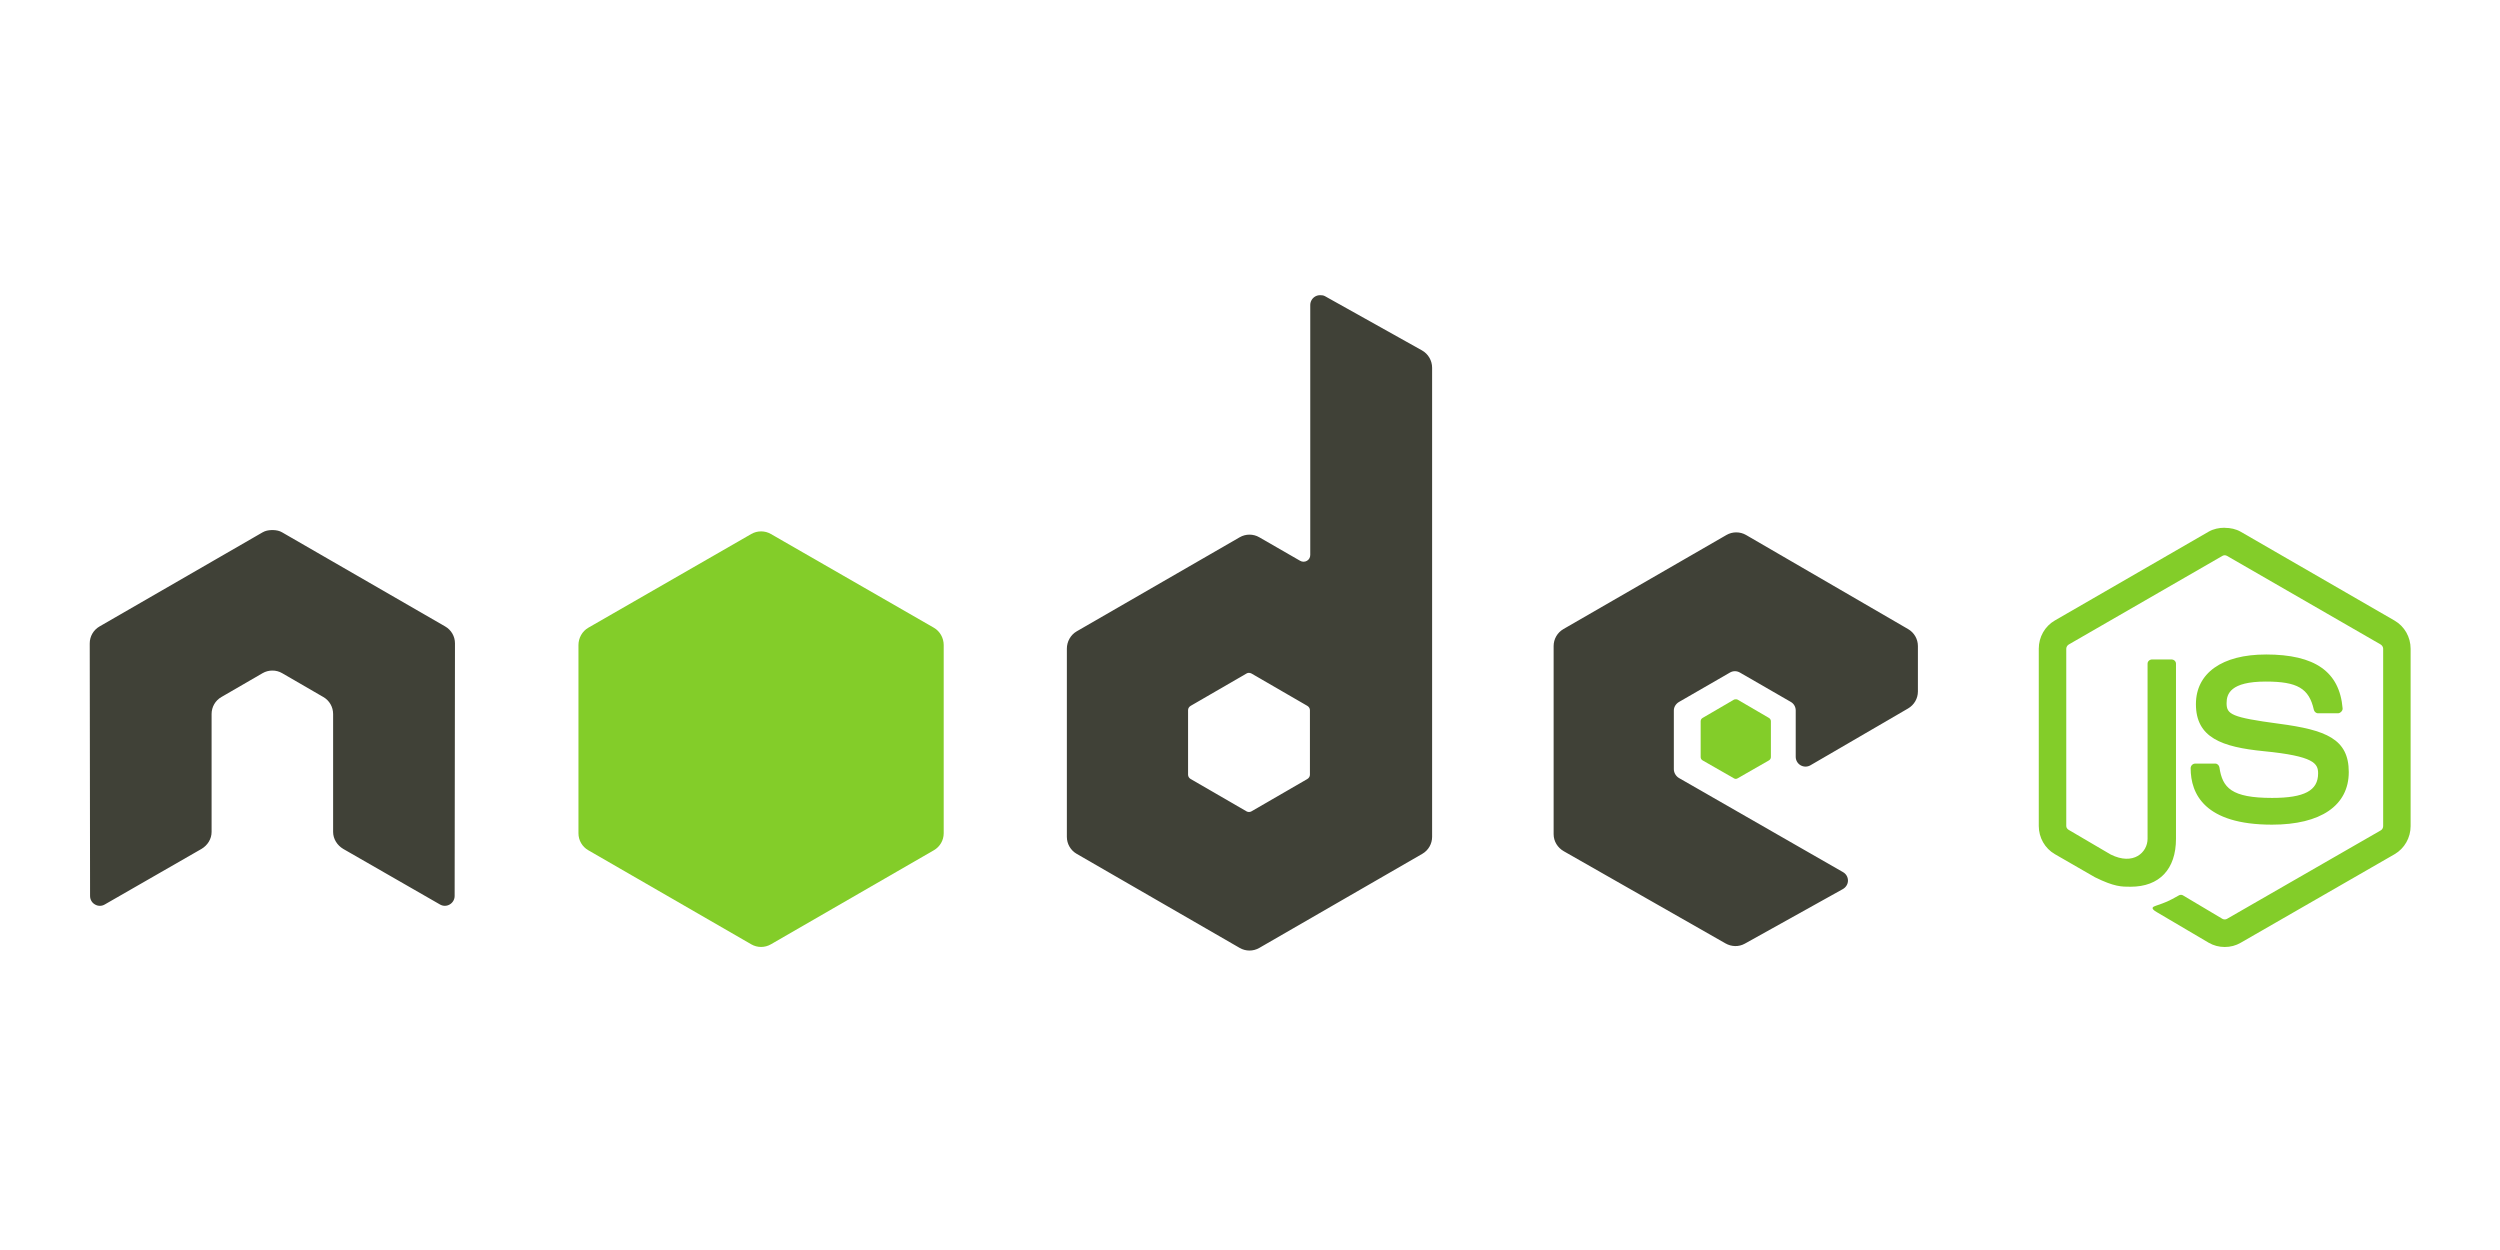
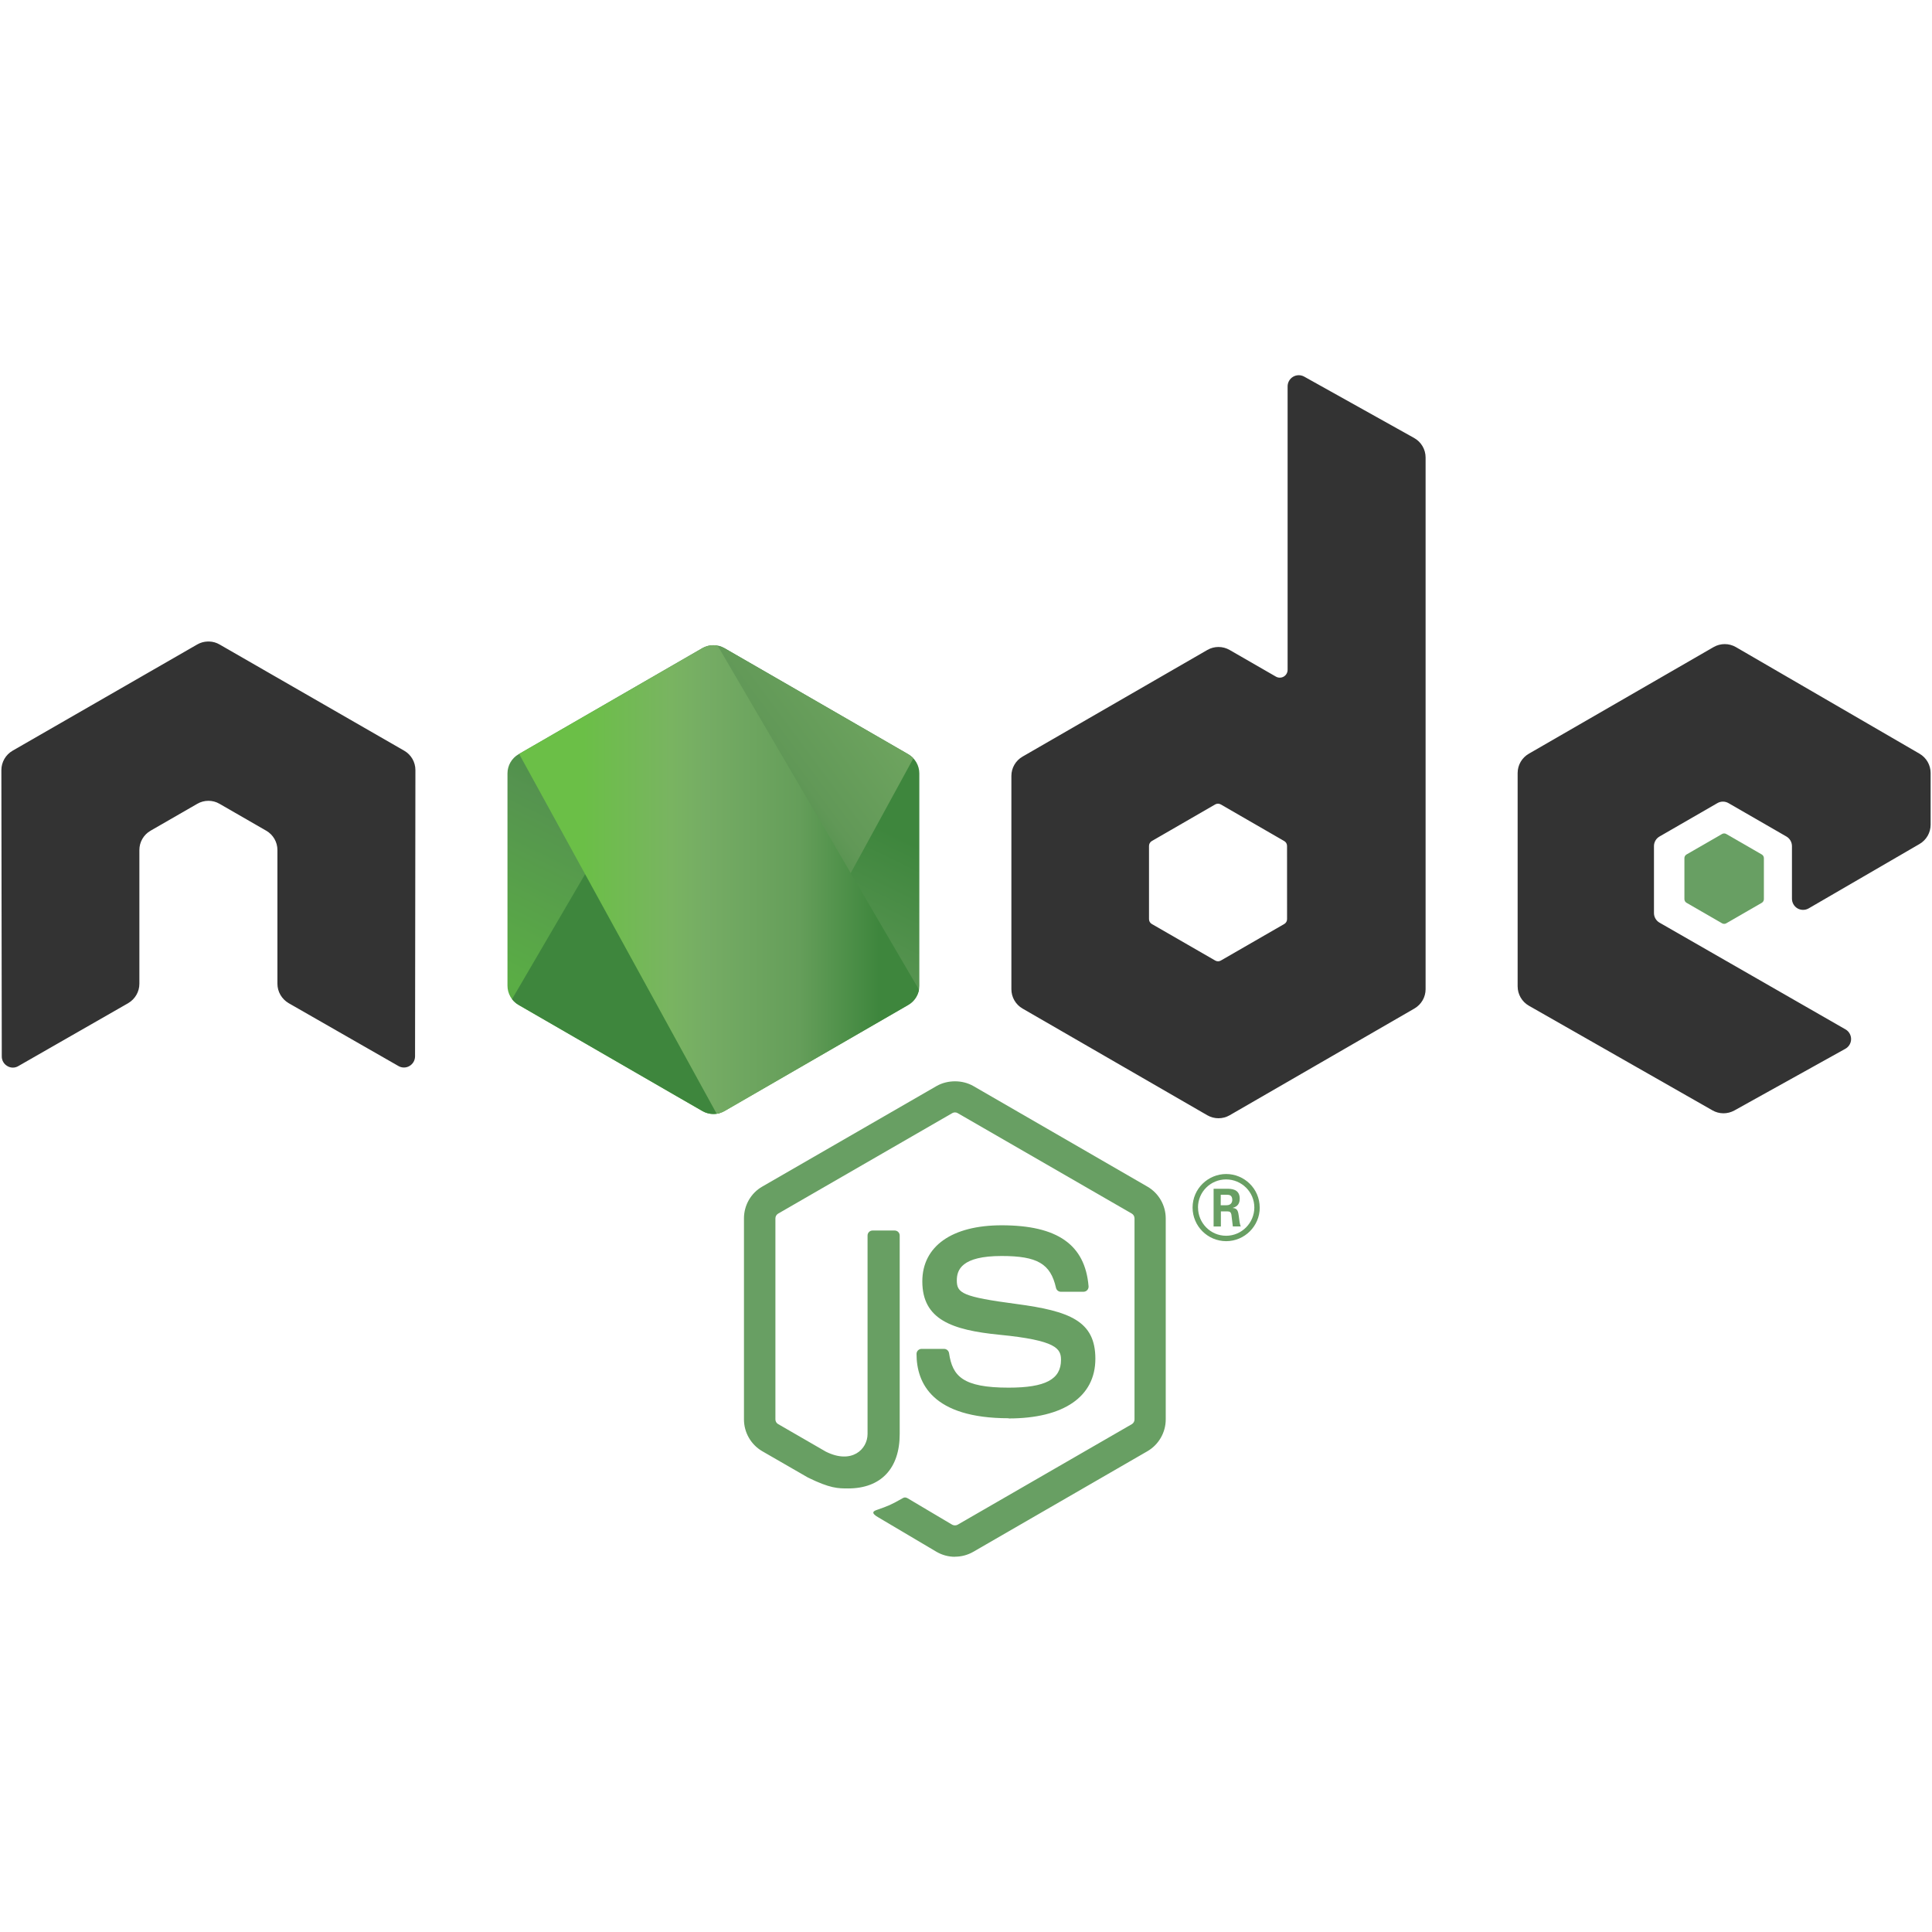
- <svg xmlns="http://www.w3.org/2000/svg" width="120" height="60" preserveAspectRatio="xMidYMid">
-   <g transform="matrix(.217946 0 0 .217946 4.120542 14.08555)">
-     <path d="M471.05 51.6c-1.245 0-2.455.257-3.526.863l-33.888 19.57c-2.193 1.263-3.526 3.65-3.526 6.188v39.07c0 2.537 1.333 4.92 3.526 6.187l8.85 5.1c4.3 2.12 5.886 2.086 7.843 2.086 6.366 0 10-3.863 10-10.577V81.542c0-.545-.472-.935-1.007-.935h-4.245c-.544 0-1.007.4-1.007.935v38.565c0 2.976-3.1 5.97-8.13 3.454l-9.2-5.396c-.325-.177-.576-.5-.576-.863v-39.07c0-.37.248-.748.576-.935l33.817-19.5c.317-.182.694-.182 1.007 0l33.817 19.5c.322.193.576.553.576.935v39.07c0 .373-.187.755-.504.935l-33.888 19.5c-.3.173-.7.173-1.007 0l-8.706-5.18c-.26-.152-.613-.14-.863 0-2.403 1.362-2.855 1.52-5.108 2.302-.555.193-1.4.494.288 1.44l11.368 6.7c1.082.626 2.288.935 3.526.935 1.255 0 2.443-.3 3.526-.935l33.888-19.5c2.193-1.276 3.526-3.65 3.526-6.187v-39.07c0-2.538-1.333-4.92-3.526-6.188l-33.888-19.57c-1.062-.606-2.28-.863-3.526-.863zm9.066 27.918c-9.65 0-15.397 4.107-15.397 10.936 0 7.4 5.704 9.444 14.966 10.36 11.08 1.085 11.944 2.712 11.944 4.893 0 3.783-3.016 5.396-10.145 5.396-8.956 0-10.925-2.236-11.584-6.7-.078-.478-.446-.863-.935-.863h-4.4a1.03 1.03 0 0 0-1.007 1.007c0 5.703 3.102 12.447 17.916 12.447 10.723 0 16.908-4.2 16.908-11.584 0-7.3-4.996-9.273-15.397-10.65-10.5-1.4-11.512-2.07-11.512-4.533 0-2.032.85-4.75 8.634-4.75 6.953 0 9.523 1.5 10.577 6.188.092.44.48.8.935.8h4.4c.27 0 .532-.166.72-.36.184-.207.314-.44.288-.72-.68-8.074-6.064-11.872-16.908-11.872z" fill="#83cd29" />
-     <path d="M271.82.383a2.18 2.18 0 0 0-1.079.288 2.18 2.18 0 0 0-1.079 1.871v55.042c0 .54-.252 1.024-.72 1.295a1.5 1.5 0 0 1-1.511 0l-8.994-5.18a4.31 4.31 0 0 0-4.317 0L218.218 74.42c-1.342.774-2.16 2.264-2.16 3.813v41.443a4.31 4.31 0 0 0 2.159 3.741l35.903 20.722a4.3 4.3 0 0 0 4.317 0l35.903-20.722a4.31 4.31 0 0 0 2.159-3.741V16.356c0-1.572-.858-3.047-2.23-3.813L272.9.598c-.336-.187-.708-.22-1.08-.216zM40.86 52.115c-.685.028-1.328.147-1.943.504L3.015 73.34a4.3 4.3 0 0 0-2.158 3.741L.93 132.7c0 .774.4 1.492 1.08 1.87.667.4 1.494.4 2.158 0l21.297-12.232c1.35-.8 2.23-2.196 2.23-3.74V92.623c0-1.55.815-2.97 2.16-3.74l9.066-5.252a4.25 4.25 0 0 1 2.158-.576 4.24 4.24 0 0 1 2.159.576L52.3 88.88c1.343.77 2.158 2.192 2.158 3.74v25.974c0 1.546.9 2.95 2.23 3.74l21.297 12.232c.67.4 1.495.4 2.158 0 .66-.38 1.08-1.097 1.08-1.87l.072-55.617a4.28 4.28 0 0 0-2.158-3.741L43.235 52.618c-.607-.356-1.253-.476-1.943-.504h-.43zm322.624.504a4.29 4.29 0 0 0-2.159.576l-35.903 20.722c-1.34.775-2.16 2.192-2.16 3.74V119.1c0 1.558.878 2.97 2.23 3.74l35.615 20.3c1.315.75 2.92.807 4.245.07l21.585-12.016c.685-.38 1.148-1.09 1.15-1.87s-.403-1.482-1.08-1.87l-36.12-20.722c-.676-.386-1.15-1.167-1.15-1.943V91.83c0-.774.48-1.484 1.15-1.87l11.224-6.476c.668-.386 1.488-.386 2.16 0L375.5 89.96a2.15 2.15 0 0 1 1.079 1.87v10.217a2.15 2.15 0 0 0 1.079 1.87c.673.388 1.488.39 2.16 0L401.33 91.4c1.335-.776 2.16-2.197 2.16-3.74v-10a4.32 4.32 0 0 0-2.159-3.741l-35.687-20.722a4.28 4.28 0 0 0-2.159-.576zm-107.35 30.94a1.21 1.21 0 0 1 .576.143l12.303 7.123c.334.193.576.55.576.935v14.246c0 .387-.24.743-.576.935l-12.303 7.123c-.335.19-.744.19-1.08 0l-12.303-7.123c-.335-.193-.576-.55-.576-.935V91.758c0-.386.242-.74.576-.935l12.303-7.122c.168-.097.316-.143.504-.143v-.001z" fill="#404137" />
-     <path d="M148.714 52.402a4.31 4.31 0 0 0-2.16.576l-35.903 20.65c-1.342.774-2.158 2.265-2.158 3.813v41.443a4.3 4.3 0 0 0 2.158 3.74l35.903 20.722a4.3 4.3 0 0 0 4.317 0l35.903-20.722a4.31 4.31 0 0 0 2.159-3.741V77.44c0-1.55-.816-3.04-2.16-3.813l-35.903-20.65a4.27 4.27 0 0 0-2.16-.576zm214.7 36.983c-.143 0-.302 0-.432.07l-6.907 4.03a.84.84 0 0 0-.432.719v7.915c0 .298.173.57.432.72l6.907 3.957a.75.75 0 0 0 .79 0l6.907-3.957c.256-.147.432-.422.432-.72v-7.915c0-.298-.175-.57-.432-.72l-6.907-4.03c-.128-.076-.216-.07-.36-.07z" fill="#83cd29" />
+ <svg xmlns="http://www.w3.org/2000/svg" viewBox="0 0 443 443">
+   <defs>
+     <linearGradient id="b" x1="271.97" x2="211.104" y1="217.606" y2="341.772" gradientUnits="userSpaceOnUse">
+       <stop offset="0.3" stop-color="#3e863d" />
+       <stop offset="0.5" stop-color="#55934f" />
+       <stop offset="0.8" stop-color="#5aad45" />
+     </linearGradient>
+     <linearGradient id="d" x1="186.485" x2="297.349" y1="321.381" y2="239.465" gradientUnits="userSpaceOnUse">
+       <stop offset="0.57" stop-color="#3e863d" />
+       <stop offset="0.72" stop-color="#619857" />
+       <stop offset="1" stop-color="#76ac64" />
+     </linearGradient>
+     <linearGradient id="f" x1="197.051" x2="288.72" y1="279.652" y2="279.652" gradientUnits="userSpaceOnUse">
+       <stop offset="0.16" stop-color="#6bbf47" />
+       <stop offset="0.38" stop-color="#79b461" />
+       <stop offset="0.47" stop-color="#75ac64" />
+       <stop offset="0.7" stop-color="#659e5a" />
+       <stop offset="0.9" stop-color="#3e863d" />
+     </linearGradient>
+     <clipPath id="a">
+       <path d="m239.03 226.605-42.13 24.317a5.085 5.085 0 0 0-2.546 4.406v48.668c0 1.817.968 3.496 2.546 4.406l42.133 24.336a5.1 5.1 0 0 0 5.09 0l42.126-24.336a5.096 5.096 0 0 0 2.54-4.406v-48.668c0-1.816-.97-3.496-2.55-4.406l-42.12-24.317a5.123 5.123 0 0 0-5.1 0" />
+     </clipPath>
+     <clipPath id="c">
+       <path d="M195.398 307.086a5.1 5.1 0 0 0 1.5 1.316l36.14 20.875 6.02 3.46c.9.52 1.926.74 2.934.665.336-.027.672-.09 1-.183l44.434-81.36c-.34-.37-.738-.68-1.184-.94l-27.586-15.93-14.582-8.39a5.318 5.318 0 0 0-1.32-.53zm0 0" />
+     </clipPath>
+     <clipPath id="e">
+       <path d="M241.066 225.953a5.14 5.14 0 0 0-2.035.652l-42.01 24.247 45.3 82.51c.63-.09 1.25-.3 1.81-.624l42.13-24.336a5.105 5.105 0 0 0 2.46-3.476l-46.18-78.89a5.29 5.29 0 0 0-1.03-.102l-.42.02" />
+     </clipPath>
+   </defs>
+   <g fill="#689f63" transform="matrix(1, 0, 0, 1, 0.314987, 86.03477)">
+     <path d="M218.647 270.93a8.41 8.41 0 0 1-4.19-1.12l-13.337-7.896c-1.992-1.114-1.02-1.508-.363-1.735 2.656-.93 3.195-1.14 6.03-2.75.298-.17.688-.11.993.07l10.246 6.08c.37.2.895.2 1.238 0l39.95-23.06a1.26 1.26 0 0 0 .61-1.08v-46.1c0-.46-.24-.87-.618-1.1l-39.934-23.04a1.23 1.23 0 0 0-1.23 0l-39.926 23.04c-.387.22-.633.65-.633 1.09v46.1c0 .44.24.86.62 1.07l10.94 6.32c5.94 2.97 9.57-.53 9.57-4.05v-45.5a1.14 1.14 0 0 1 1.16-1.15h5.06c.63 0 1.15.5 1.15 1.15v45.52c0 7.92-4.32 12.47-11.83 12.47-2.31 0-4.13 0-9.21-2.5l-10.48-6.04a8.447 8.447 0 0 1-4.19-7.29v-46.1c0-3 1.6-5.8 4.19-7.28l39.99-23.07c2.53-1.43 5.89-1.43 8.4 0l39.94 23.08a8.43 8.43 0 0 1 4.19 7.28v46.1c0 2.99-1.61 5.78-4.19 7.28l-39.94 23.07a8.397 8.397 0 0 1-4.21 1.12" />
+     <path d="M230.987 239.164c-17.48 0-21.145-8.024-21.145-14.754a1.15 1.15 0 0 1 1.157-1.15h5.16c.57 0 1.05.415 1.14.978.78 5.258 3.1 7.91 13.67 7.91 8.42 0 12-1.902 12-6.367 0-2.57-1.02-4.48-14.1-5.76-10.94-1.08-17.7-3.49-17.7-12.24 0-8.06 6.8-12.86 18.19-12.86 12.79 0 19.13 4.44 19.93 13.98.03.33-.09.65-.31.89a1.19 1.19 0 0 1-.85.37h-5.19c-.54 0-1.01-.38-1.12-.9-1.25-5.53-4.27-7.3-12.48-7.3-9.19 0-10.26 3.2-10.26 5.6 0 2.91 1.26 3.76 13.66 5.4 12.28 1.63 18.11 3.93 18.11 12.56 0 8.7-7.26 13.69-19.92 13.69m48.66-48.89h1.34c1.1 0 1.31-.77 1.31-1.22 0-1.18-.81-1.18-1.26-1.18h-1.38zm-1.63-3.78h2.97c1.02 0 3.02 0 3.02 2.28 0 1.59-1.02 1.92-1.63 2.12 1.19.08 1.27.86 1.43 1.96.08.69.21 1.88.45 2.28h-1.83l-.33-2.72c-.12-.49-.29-.73-.9-.73h-1.51v3.46h-1.67zm-3.57 4.3c0 3.58 2.89 6.48 6.44 6.48 3.58 0 6.47-2.96 6.47-6.48 0-3.59-2.93-6.44-6.48-6.44-3.5 0-6.44 2.81-6.44 6.43m14.16.03c0 4.24-3.47 7.7-7.7 7.7a7.72 7.72 0 0 1-7.7-7.7c0-4.36 3.58-7.7 7.7-7.7 4.15 0 7.69 3.35 7.69 7.7" />
+   </g>
+   <g fill-rule="evenodd" transform="matrix(1, 0, 0, 1, 0.314987, 86.03477)">
+     <path fill="#333" d="M94.936 90.55c0-1.84-.97-3.53-2.558-4.445l-42.356-24.37a4.946 4.946 0 0 0-2.328-.67h-.438a5.03 5.03 0 0 0-2.34.67L2.562 86.105A5.154 5.154 0 0 0 0 90.555l.093 65.64a2.52 2.52 0 0 0 1.27 2.21 2.42 2.42 0 0 0 2.54 0l25.18-14.42c1.59-.946 2.56-2.618 2.56-4.44V108.88a5.1 5.1 0 0 1 2.555-4.43l10.72-6.174a5.086 5.086 0 0 1 2.56-.688c.876 0 1.77.226 2.544.687l10.715 6.172c1.586.91 2.56 2.6 2.56 4.43v30.663c0 1.82.983 3.5 2.565 4.44l25.164 14.41a2.5 2.5 0 0 0 2.56 0 2.57 2.57 0 0 0 1.268-2.21zm199.868 34.176a1.27 1.27 0 0 1-.64 1.106l-14.548 8.386a1.282 1.282 0 0 1-1.277 0l-14.55-8.386c-.4-.227-.64-.65-.64-1.106V107.93c0-.458.24-.88.63-1.11l14.54-8.4a1.29 1.29 0 0 1 1.29 0l14.55 8.4c.4.23.64.652.64 1.11zM298.734.324a2.57 2.57 0 0 0-2.544.027c-.78.46-1.262 1.3-1.262 2.21v65a1.79 1.79 0 0 1-2.684 1.55L281.634 63a5.11 5.11 0 0 0-5.112 0l-42.37 24.453a5.105 5.105 0 0 0-2.56 4.42v48.92a5.12 5.12 0 0 0 2.56 4.43l42.37 24.47c1.582.91 3.53.91 5.117 0l42.37-24.48c1.58-.92 2.56-2.6 2.56-4.43V18.863a5.128 5.128 0 0 0-2.63-4.47zm141.093 107.164a5.116 5.116 0 0 0 2.543-4.422V91.21a5.12 5.12 0 0 0-2.547-4.425l-42.1-24.44a5.11 5.11 0 0 0-5.13 0l-42.36 24.45c-1.59.92-2.56 2.6-2.56 4.43v48.9c0 1.84.99 3.54 2.58 4.45l42.09 23.99c1.55.89 3.45.9 5.02.03l25.46-14.15a2.56 2.56 0 0 0 1.31-2.22c0-.92-.49-1.78-1.29-2.23l-42.62-24.46a2.54 2.54 0 0 1-1.29-2.21v-15.34a2.54 2.54 0 0 1 1.28-2.216l13.26-7.65a2.53 2.53 0 0 1 2.55 0l13.27 7.65a2.55 2.55 0 0 1 1.28 2.21v12.06a2.58 2.58 0 0 0 1.28 2.22 2.57 2.57 0 0 0 2.56-.01zm0 0" />
+     <path fill="#689f63" d="M394.538 105.2a.97.97 0 0 1 .98 0l8.13 4.69a.98.98 0 0 1 .49.85v9.39a.98.98 0 0 1-.49.85l-8.13 4.69a.97.97 0 0 1-.98 0l-8.125-4.69a.98.98 0 0 1-.5-.85v-9.39a.97.97 0 0 1 .49-.85zm0 0" />
+   </g>
+   <g clip-path="url(#a)" transform="matrix(1, 0, 0, 1, -77.99101, -77.98124)">
+     <path fill="url(#b)" d="m331.363 246.793-118.715-58.19-60.87 124.174L270.49 370.97zm0 0" />
+   </g>
+   <g clip-path="url(#c)" transform="matrix(1, 0, 0, 1, -77.99101, -77.98124)">
+     <path fill="url(#d)" d="m144.07 264.004 83.825 113.453 110.86-81.906-83.83-113.45zm0 0" />
+   </g>
+   <g clip-path="url(#e)" transform="matrix(1, 0, 0, 1, -77.99101, -77.98124)">
+     <path fill="url(#f)" d="M197.02 225.934v107.43h91.683v-107.43zm0 0" />
  </g>
</svg>
